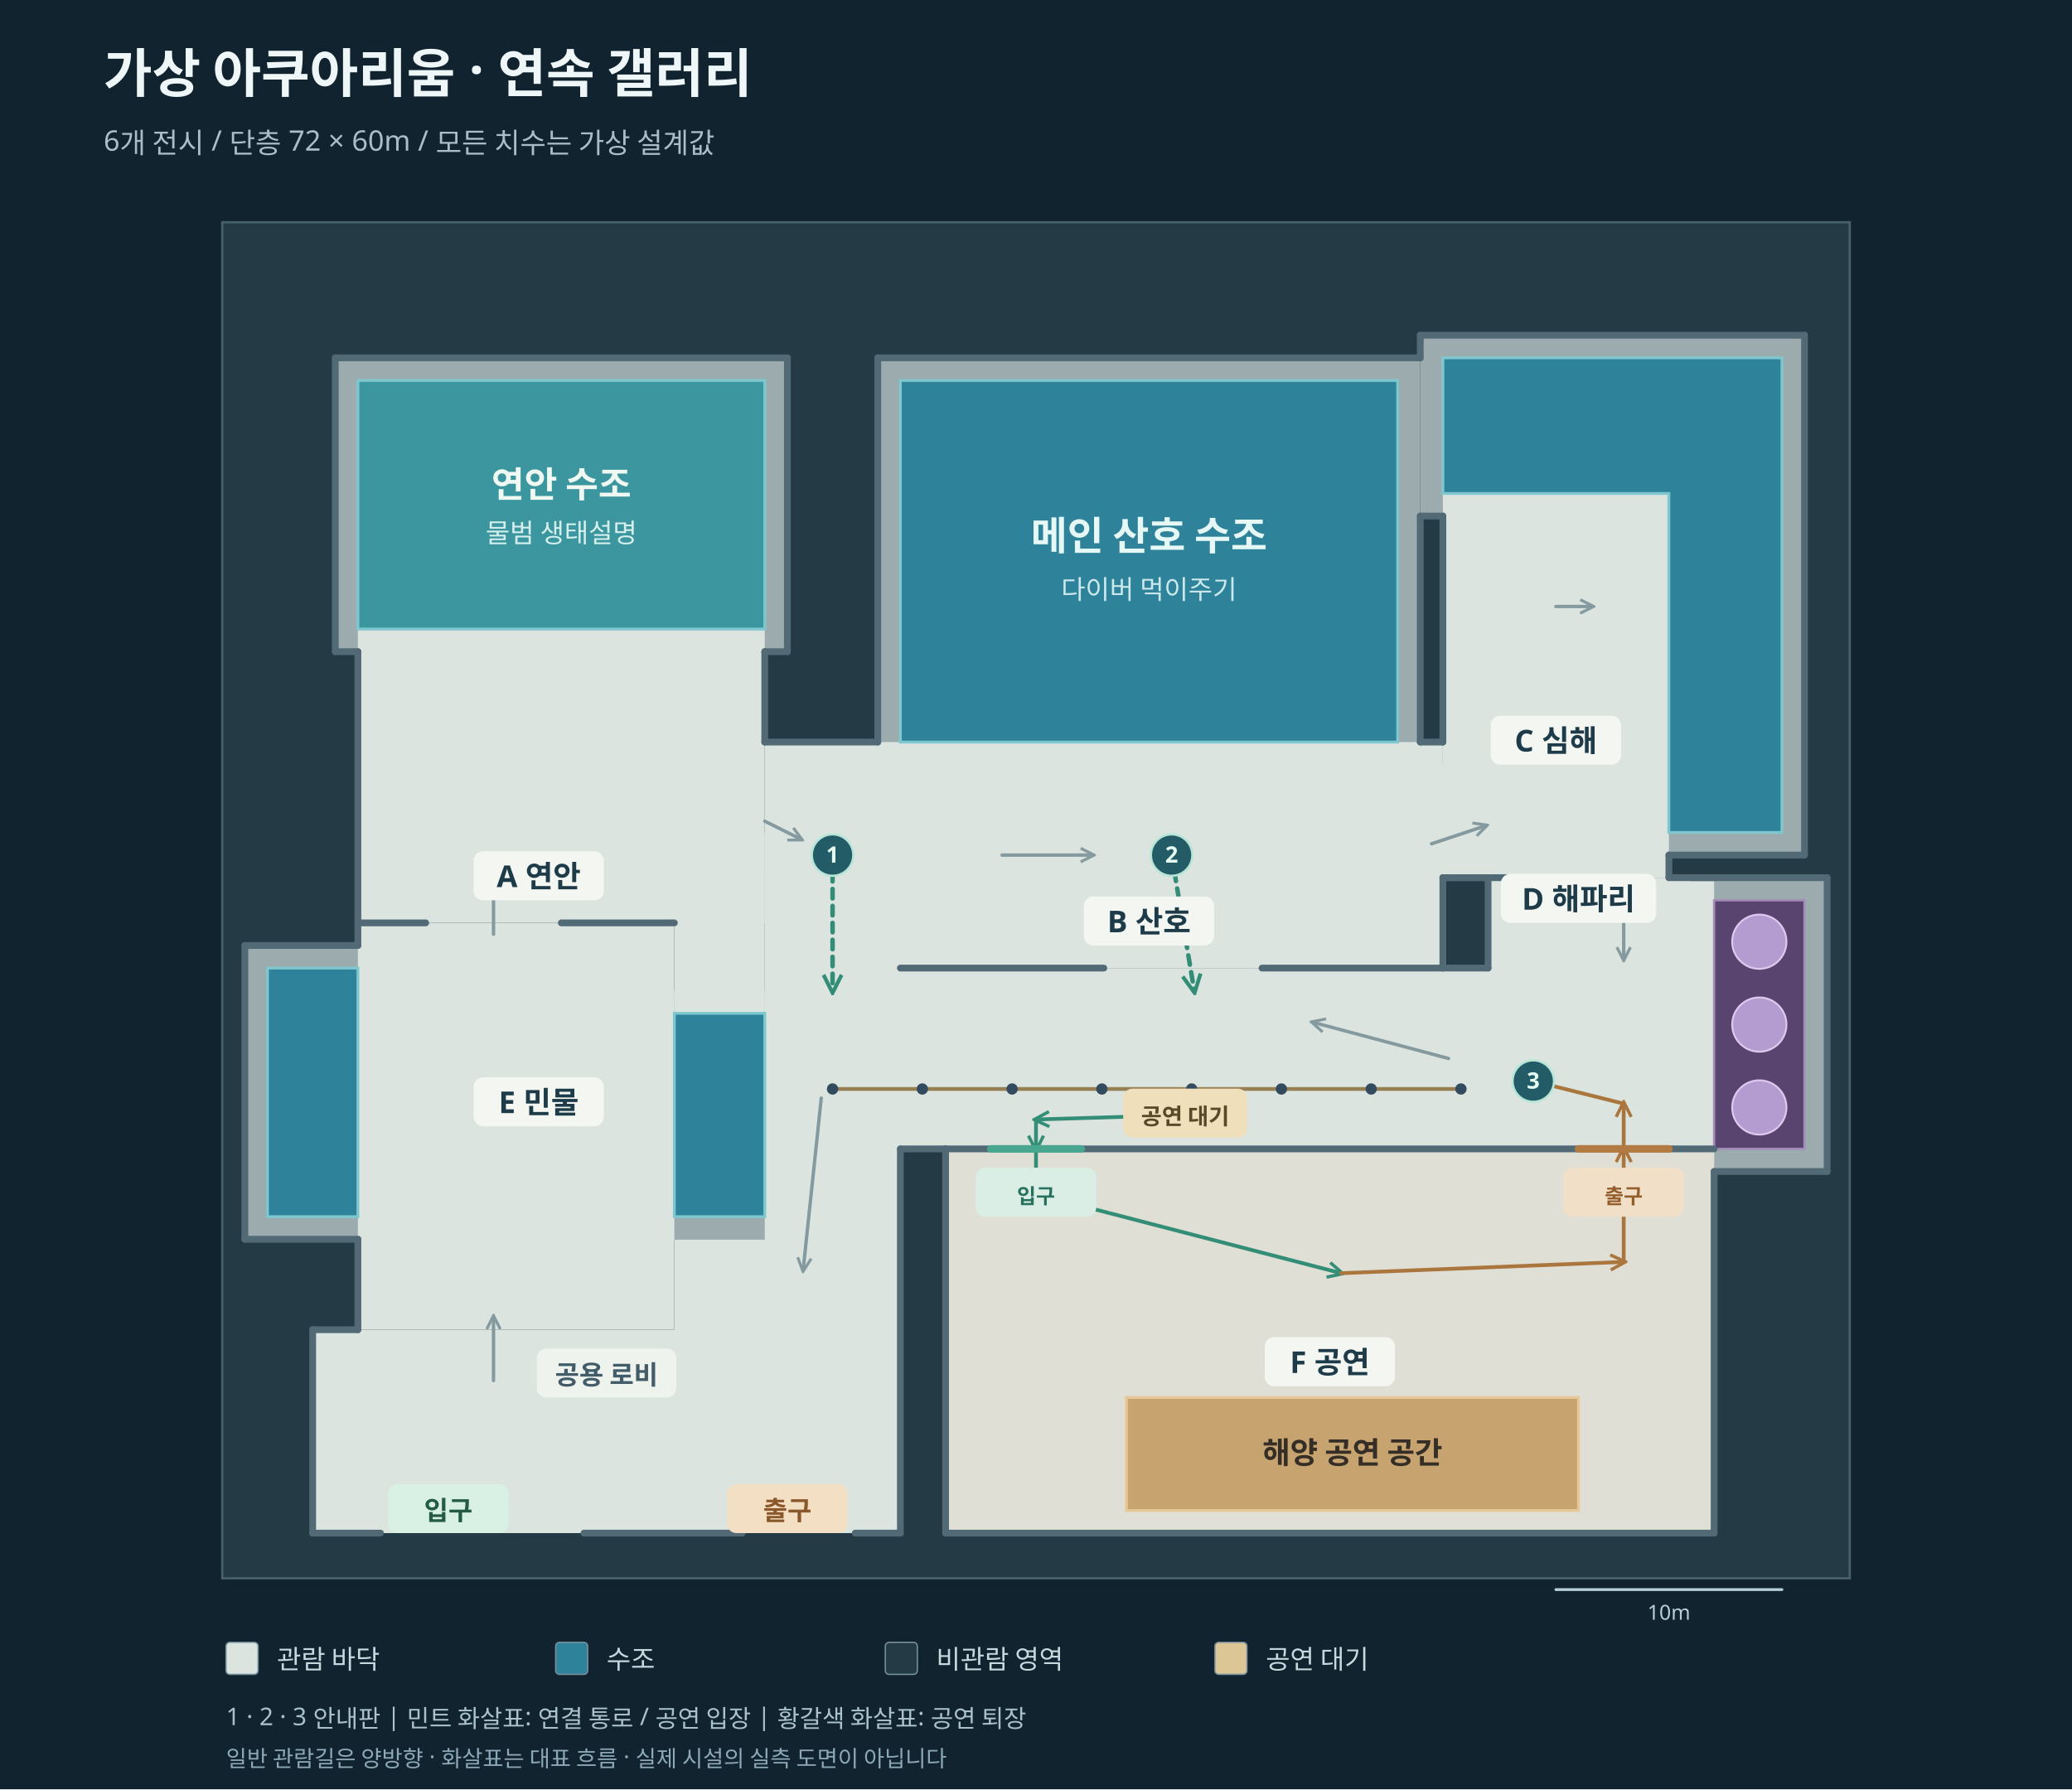
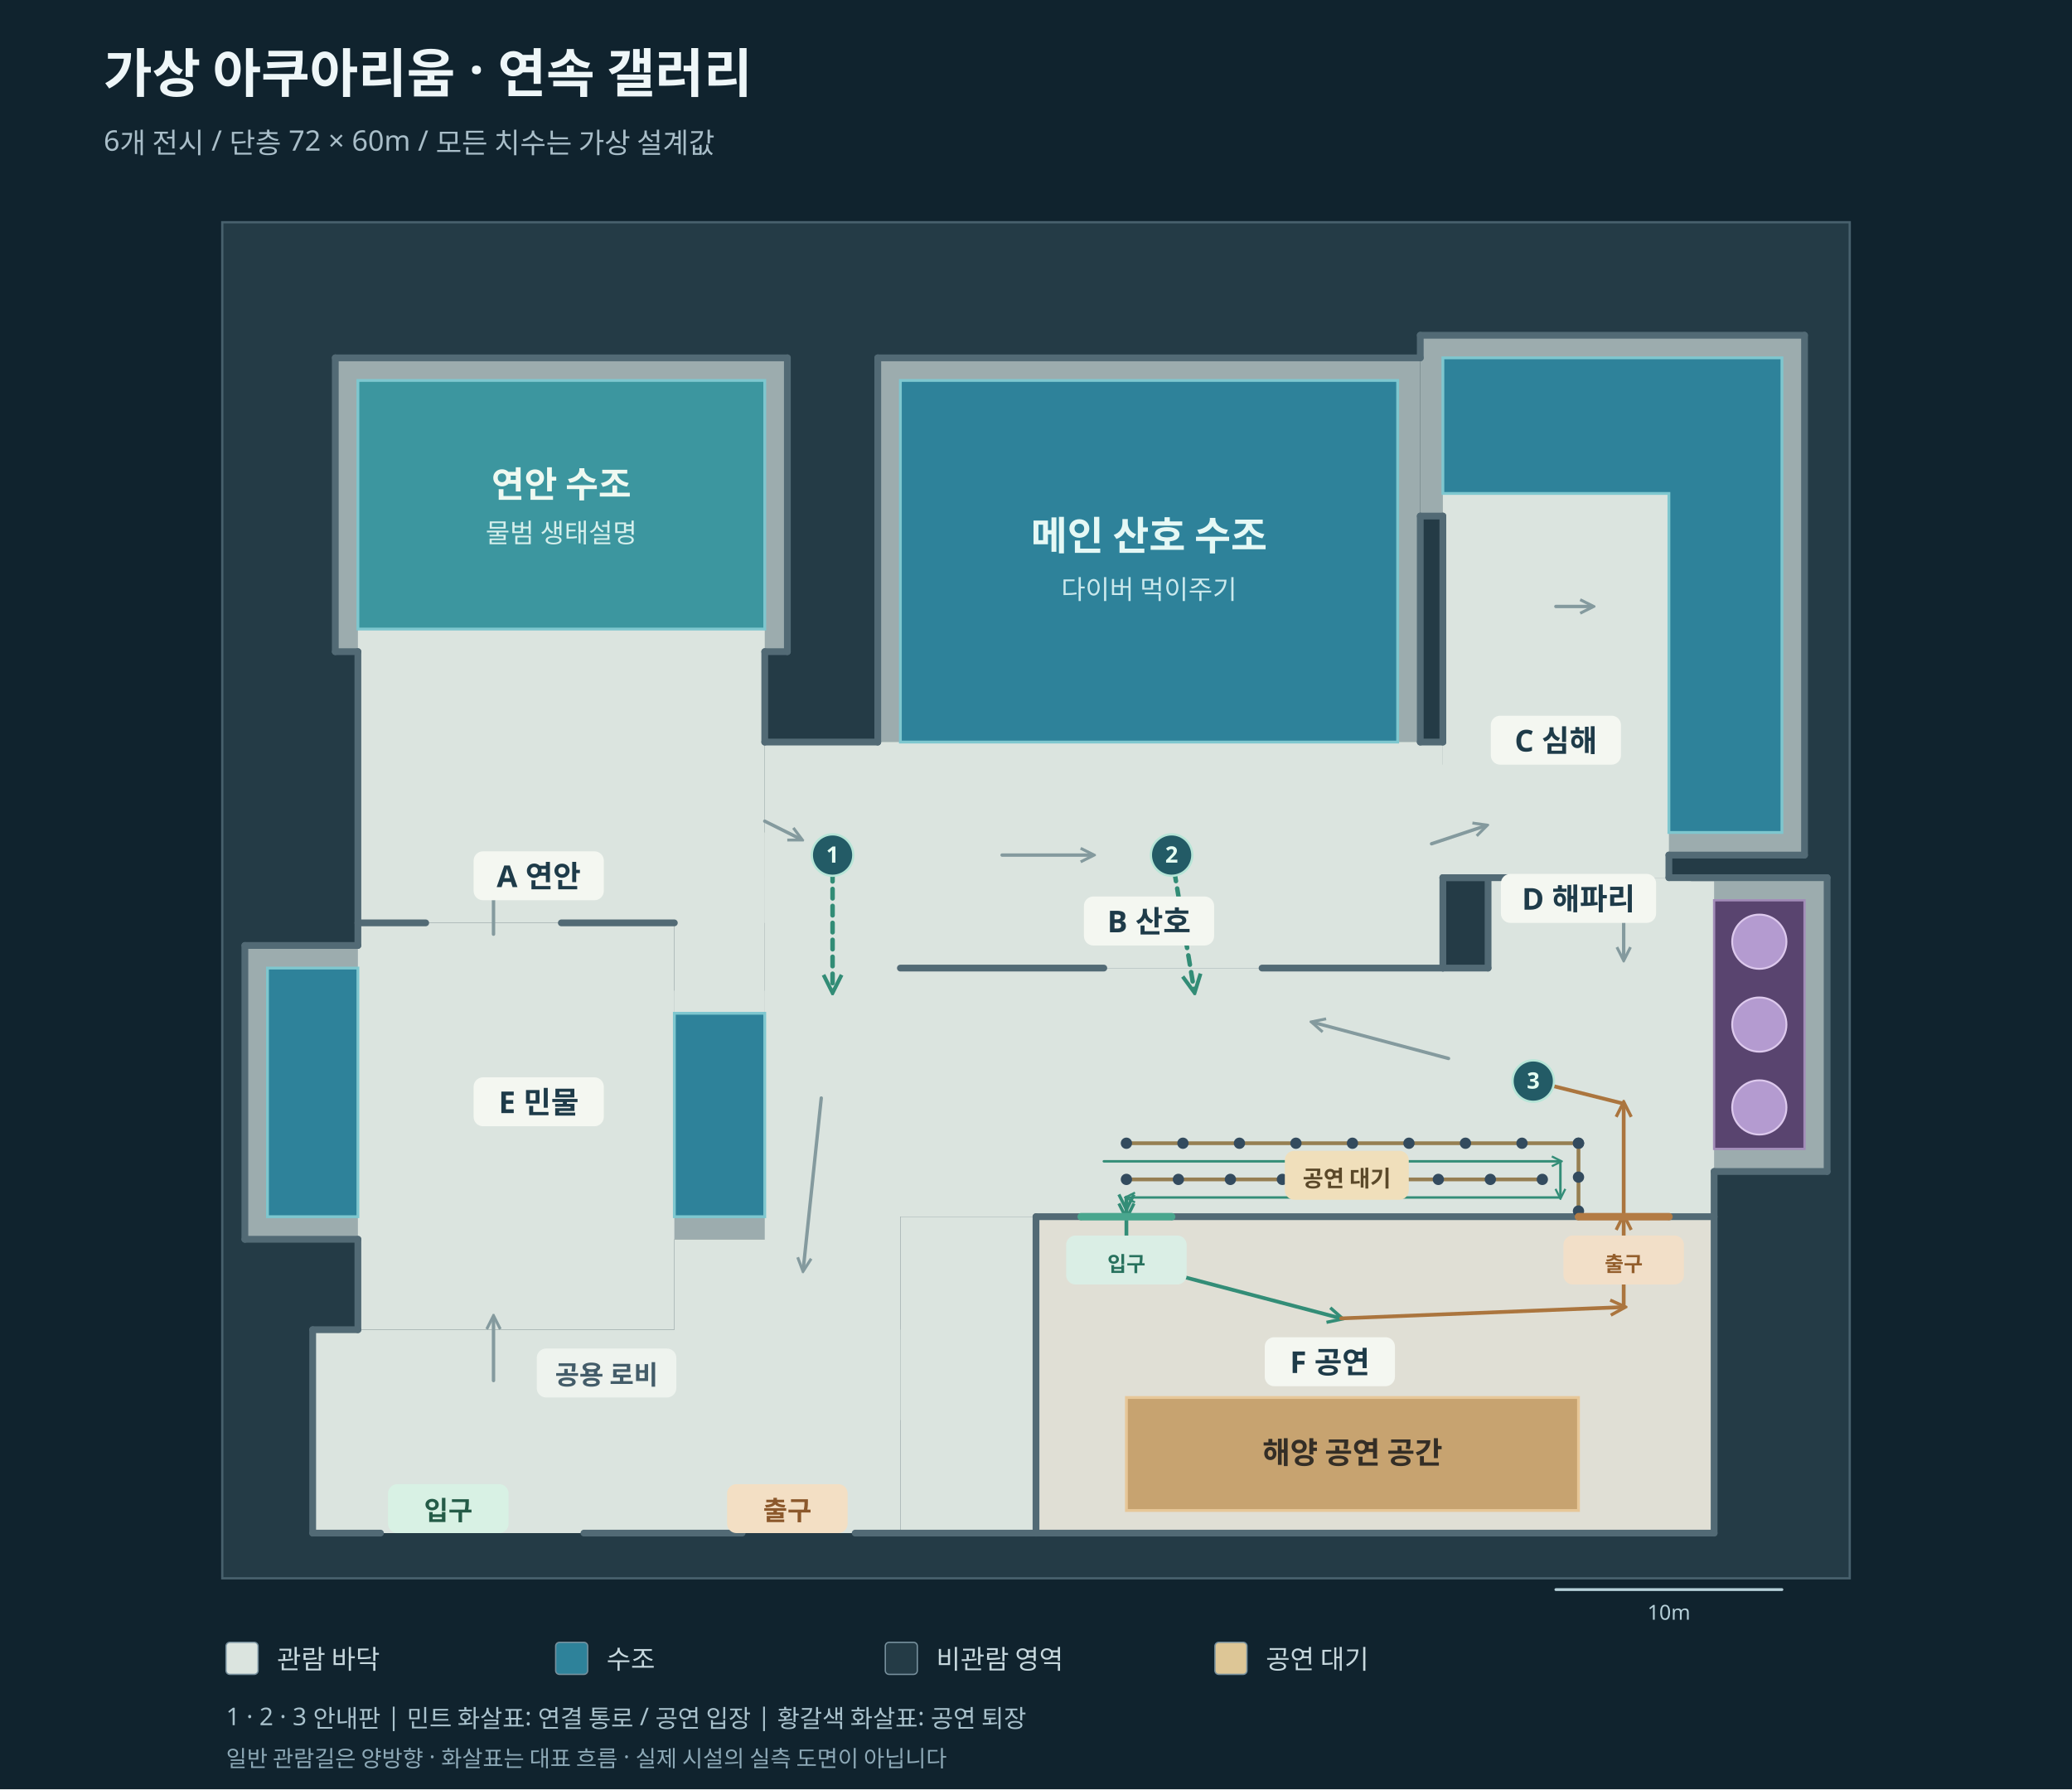
<svg xmlns="http://www.w3.org/2000/svg" width="1100" height="950" viewBox="0 0 1100 950" role="img" aria-labelledby="title desc">
  <defs>
    <marker id="arrow" viewBox="0 0 10 10" refX="8" refY="5" markerWidth="5" markerHeight="5" orient="auto-start-reverse">
      <path d="M1,1 L9,5 L1,9" fill="none" stroke="context-stroke" stroke-width="1.7" />
    </marker>
  </defs>
  <rect width="1100" height="950" fill="#10232e" />
  <g font-family="Malgun Gothic, Noto Sans KR, sans-serif">
    <text x="55" y="49" fill="#eef6f8" font-size="28" font-weight="700" text-anchor="start">가상 아쿠아리움 · 연속 갤러리</text>
    <text x="55" y="80" fill="#a9bec9" font-size="15" font-weight="400" text-anchor="start">6개 전시 / 단층 72 × 60m / 모든 치수는 가상 설계값</text>
    <rect x="118" y="118" width="864" height="720" rx="0" fill="#243b46" stroke="#48616d" stroke-width="1.2" />
    <rect x="178" y="190" width="240" height="156" rx="0" fill="#9cacae" stroke="none" stroke-width="1" />
    <rect x="466" y="190" width="288" height="216" rx="0" fill="#9cacae" stroke="none" stroke-width="1" />
    <rect x="754" y="178" width="204" height="96" rx="0" fill="#9cacae" stroke="none" stroke-width="1" />
    <rect x="874" y="250" width="84" height="204" rx="0" fill="#9cacae" stroke="none" stroke-width="1" />
    <rect x="898" y="466" width="72" height="156" rx="0" fill="#9cacae" stroke="none" stroke-width="1" />
    <rect x="130" y="502" width="72" height="156" rx="0" fill="#9cacae" stroke="none" stroke-width="1" />
    <rect x="346" y="526" width="72" height="132" rx="0" fill="#9cacae" stroke="none" stroke-width="1" />
    <rect x="190" y="334" width="216" height="156" rx="0" fill="#dbe4df" stroke="none" stroke-width="1" />
    <rect x="406" y="394" width="360" height="120" rx="0" fill="#dbe4df" stroke="none" stroke-width="1" />
    <rect x="766" y="262" width="120" height="204" rx="0" fill="#dbe4df" stroke="none" stroke-width="1" />
-     <rect x="790" y="466" width="120" height="156" rx="0" fill="#dbe4df" stroke="none" stroke-width="1" />
+     <rect x="790" y="466" width="120" height="180" rx="0" fill="#dbe4df" stroke="none" stroke-width="1" />
    <rect x="190" y="490" width="168" height="216" rx="0" fill="#dbe4df" stroke="none" stroke-width="1" />
-     <rect x="502" y="610" width="408" height="204" rx="0" fill="#e0dfd5" stroke="none" stroke-width="1" />
+     <rect x="550" y="646" width="360" height="168" rx="0" fill="#e0dfd5" stroke="none" stroke-width="1" />
    <rect x="406" y="466" width="72" height="288" rx="0" fill="#dbe4df" stroke="none" stroke-width="1" />
-     <rect x="406" y="514" width="408" height="96" rx="0" fill="#dbe4df" stroke="none" stroke-width="1" />
+     <rect x="406" y="514" width="408" height="132" rx="0" fill="#dbe4df" stroke="none" stroke-width="1" />
+     <rect x="478" y="646" width="72" height="168" rx="0" fill="#dbe4df" stroke="none" stroke-width="1" />
    <rect x="358" y="442" width="48" height="96" rx="0" fill="#dbe4df" stroke="none" stroke-width="1" />
    <rect x="718" y="406" width="96" height="60" rx="0" fill="#dbe4df" stroke="none" stroke-width="1" />
    <rect x="166" y="706" width="312" height="108" rx="0" fill="#dbe4df" stroke="none" stroke-width="1" />
    <rect x="358" y="658" width="72" height="72" rx="0" fill="#dbe4df" stroke="none" stroke-width="1" />
    <polygon points="190,202 406,202 406,334 190,334" fill="#3c969f" stroke="#7ec7cf" stroke-width="1.5" />
    <text x="298" y="264" fill="#eff9f1" font-size="19" font-weight="600" text-anchor="middle">연안 수조</text>
    <text x="298" y="288" fill="#d5efec" font-size="14" font-weight="400" text-anchor="middle">물범 생태설명</text>
    <polygon points="478,202 742,202 742,394 478,394" fill="#2e829a" stroke="#7ec7cf" stroke-width="1.5" />
    <text x="610" y="292" fill="#e5f8f5" font-size="21" font-weight="700" text-anchor="middle">메인 산호 수조</text>
    <text x="610" y="318" fill="#cbe9ed" font-size="14" font-weight="400" text-anchor="middle">다이버 먹이주기</text>
    <polygon points="766,190 946,190 946,442 886,442 886,262 766,262" fill="#2e829a" stroke="#7ec7cf" stroke-width="1.5" />
    <rect x="910" y="478" width="48" height="132" rx="0" fill="#59446f" stroke="#a28cb8" stroke-width="1.2" />
    <circle cx="934" cy="500" r="14.4" fill="#b49bd0" stroke="#ddc9ed" stroke-width="1" />
    <circle cx="934" cy="544" r="14.4" fill="#b49bd0" stroke="#ddc9ed" stroke-width="1" />
    <circle cx="934" cy="588" r="14.4" fill="#b49bd0" stroke="#ddc9ed" stroke-width="1" />
    <polygon points="142,514 190,514 190,646 142,646" fill="#2e829a" stroke="#7ec7cf" stroke-width="1.5" />
    <polygon points="358,538 406,538 406,646 358,646" fill="#2e829a" stroke="#7ec7cf" stroke-width="1.5" />
    <rect x="598" y="742" width="240" height="60" rx="0" fill="#c7a370" stroke="#e7c798" stroke-width="1.5" />
    <text x="718" y="777" fill="#342e26" font-size="16" font-weight="600" text-anchor="middle">해양 공연 공간</text>
    <line x1="754" y1="178" x2="958" y2="178" stroke="#526a75" stroke-width="3.6" stroke-linecap="round" />
    <line x1="178" y1="190" x2="418" y2="190" stroke="#526a75" stroke-width="3.6" stroke-linecap="round" />
    <line x1="466" y1="190" x2="754" y2="190" stroke="#526a75" stroke-width="3.6" stroke-linecap="round" />
    <line x1="754" y1="274" x2="766" y2="274" stroke="#526a75" stroke-width="3.6" stroke-linecap="round" />
    <line x1="178" y1="346" x2="190" y2="346" stroke="#526a75" stroke-width="3.6" stroke-linecap="round" />
    <line x1="406" y1="346" x2="418" y2="346" stroke="#526a75" stroke-width="3.6" stroke-linecap="round" />
    <line x1="406" y1="394" x2="466" y2="394" stroke="#526a75" stroke-width="3.6" stroke-linecap="round" />
    <line x1="754" y1="394" x2="766" y2="394" stroke="#526a75" stroke-width="3.6" stroke-linecap="round" />
    <line x1="886" y1="454" x2="958" y2="454" stroke="#526a75" stroke-width="3.6" stroke-linecap="round" />
    <line x1="766" y1="466" x2="790" y2="466" stroke="#526a75" stroke-width="3.6" stroke-linecap="round" />
    <line x1="886" y1="466" x2="970" y2="466" stroke="#526a75" stroke-width="3.6" stroke-linecap="round" />
    <line x1="130" y1="502" x2="190" y2="502" stroke="#526a75" stroke-width="3.6" stroke-linecap="round" />
    <line x1="766" y1="514" x2="790" y2="514" stroke="#526a75" stroke-width="3.6" stroke-linecap="round" />
-     <line x1="478" y1="610" x2="502" y2="610" stroke="#526a75" stroke-width="3.6" stroke-linecap="round" />
    <line x1="910" y1="622" x2="970" y2="622" stroke="#526a75" stroke-width="3.6" stroke-linecap="round" />
    <line x1="130" y1="658" x2="190" y2="658" stroke="#526a75" stroke-width="3.6" stroke-linecap="round" />
    <line x1="166" y1="706" x2="190" y2="706" stroke="#526a75" stroke-width="3.6" stroke-linecap="round" />
    <line x1="166" y1="814" x2="202" y2="814" stroke="#526a75" stroke-width="3.6" stroke-linecap="round" />
    <line x1="310" y1="814" x2="394" y2="814" stroke="#526a75" stroke-width="3.6" stroke-linecap="round" />
-     <line x1="454" y1="814" x2="478" y2="814" stroke="#526a75" stroke-width="3.6" stroke-linecap="round" />
-     <line x1="502" y1="814" x2="910" y2="814" stroke="#526a75" stroke-width="3.6" stroke-linecap="round" />
+     <line x1="454" y1="814" x2="910" y2="814" stroke="#526a75" stroke-width="3.6" stroke-linecap="round" />
    <line x1="130" y1="502" x2="130" y2="658" stroke="#526a75" stroke-width="3.6" stroke-linecap="round" />
    <line x1="166" y1="706" x2="166" y2="814" stroke="#526a75" stroke-width="3.6" stroke-linecap="round" />
    <line x1="178" y1="190" x2="178" y2="346" stroke="#526a75" stroke-width="3.6" stroke-linecap="round" />
    <line x1="190" y1="346" x2="190" y2="502" stroke="#526a75" stroke-width="3.6" stroke-linecap="round" />
    <line x1="190" y1="658" x2="190" y2="706" stroke="#526a75" stroke-width="3.6" stroke-linecap="round" />
    <line x1="406" y1="346" x2="406" y2="394" stroke="#526a75" stroke-width="3.6" stroke-linecap="round" />
    <line x1="418" y1="190" x2="418" y2="346" stroke="#526a75" stroke-width="3.6" stroke-linecap="round" />
    <line x1="466" y1="190" x2="466" y2="394" stroke="#526a75" stroke-width="3.6" stroke-linecap="round" />
-     <line x1="478" y1="610" x2="478" y2="814" stroke="#526a75" stroke-width="3.6" stroke-linecap="round" />
-     <line x1="502" y1="610" x2="502" y2="814" stroke="#526a75" stroke-width="3.6" stroke-linecap="round" />
    <line x1="754" y1="178" x2="754" y2="190" stroke="#526a75" stroke-width="3.6" stroke-linecap="round" />
    <line x1="754" y1="274" x2="754" y2="394" stroke="#526a75" stroke-width="3.6" stroke-linecap="round" />
    <line x1="766" y1="274" x2="766" y2="394" stroke="#526a75" stroke-width="3.6" stroke-linecap="round" />
    <line x1="766" y1="466" x2="766" y2="514" stroke="#526a75" stroke-width="3.6" stroke-linecap="round" />
    <line x1="790" y1="466" x2="790" y2="514" stroke="#526a75" stroke-width="3.6" stroke-linecap="round" />
    <line x1="886" y1="454" x2="886" y2="466" stroke="#526a75" stroke-width="3.6" stroke-linecap="round" />
    <line x1="910" y1="622" x2="910" y2="814" stroke="#526a75" stroke-width="3.6" stroke-linecap="round" />
    <line x1="958" y1="178" x2="958" y2="454" stroke="#526a75" stroke-width="3.6" stroke-linecap="round" />
    <line x1="970" y1="466" x2="970" y2="622" stroke="#526a75" stroke-width="3.6" stroke-linecap="round" />
    <line x1="190" y1="490" x2="226" y2="490" stroke="#526a75" stroke-width="3.6" stroke-linecap="round" />
    <line x1="298" y1="490" x2="358" y2="490" stroke="#526a75" stroke-width="3.6" stroke-linecap="round" />
    <line x1="766" y1="466" x2="826" y2="466" stroke="#526a75" stroke-width="3.6" stroke-linecap="round" />
    <line x1="898" y1="466" x2="910" y2="466" stroke="#526a75" stroke-width="3.6" stroke-linecap="round" />
    <line x1="478" y1="514" x2="586" y2="514" stroke="#526a75" stroke-width="3.6" stroke-linecap="round" />
    <line x1="670" y1="514" x2="766" y2="514" stroke="#526a75" stroke-width="3.6" stroke-linecap="round" />
-     <line x1="502" y1="610" x2="526" y2="610" stroke="#526a75" stroke-width="3.6" stroke-linecap="round" />
-     <line x1="574" y1="610" x2="838" y2="610" stroke="#526a75" stroke-width="3.6" stroke-linecap="round" />
-     <line x1="886" y1="610" x2="910" y2="610" stroke="#526a75" stroke-width="3.6" stroke-linecap="round" />
-     <line x1="442" y1="578.2" x2="775.6" y2="578.2" stroke="#967f52" stroke-width="2" stroke-linecap="round" />
-     <circle cx="442" cy="578.2" r="3" fill="#334b5e" />
-     <circle cx="489.657" cy="578.2" r="3" fill="#334b5e" />
-     <circle cx="537.314" cy="578.2" r="3" fill="#334b5e" />
-     <circle cx="584.971" cy="578.2" r="3" fill="#334b5e" />
-     <circle cx="632.629" cy="578.2" r="3" fill="#334b5e" />
-     <circle cx="680.286" cy="578.2" r="3" fill="#334b5e" />
-     <circle cx="727.943" cy="578.2" r="3" fill="#334b5e" />
-     <circle cx="775.6" cy="578.2" r="3" fill="#334b5e" />
+     <line x1="550" y1="646" x2="574" y2="646" stroke="#526a75" stroke-width="3.6" stroke-linecap="round" />
+     <line x1="622" y1="646" x2="838" y2="646" stroke="#526a75" stroke-width="3.6" stroke-linecap="round" />
+     <line x1="886" y1="646" x2="910" y2="646" stroke="#526a75" stroke-width="3.6" stroke-linecap="round" />
+     <line x1="550" y1="646" x2="550" y2="814" stroke="#526a75" stroke-width="3.6" stroke-linecap="round" />
+     <line x1="598" y1="607" x2="838" y2="607" stroke="#967f52" stroke-width="2" stroke-linecap="round" />
+     <circle cx="598" cy="607" r="3" fill="#334b5e" />
+     <circle cx="628" cy="607" r="3" fill="#334b5e" />
+     <circle cx="658" cy="607" r="3" fill="#334b5e" />
+     <circle cx="688" cy="607" r="3" fill="#334b5e" />
+     <circle cx="718" cy="607" r="3" fill="#334b5e" />
+     <circle cx="748" cy="607" r="3" fill="#334b5e" />
+     <circle cx="778" cy="607" r="3" fill="#334b5e" />
+     <circle cx="808" cy="607" r="3" fill="#334b5e" />
+     <circle cx="838" cy="607" r="3" fill="#334b5e" />
+     <line x1="838" y1="607" x2="838" y2="643" stroke="#967f52" stroke-width="2" stroke-linecap="round" />
+     <circle cx="838" cy="607" r="3" fill="#334b5e" />
+     <circle cx="838" cy="625" r="3" fill="#334b5e" />
+     <circle cx="838" cy="643" r="3" fill="#334b5e" />
+     <line x1="598" y1="626.2" x2="818.8" y2="626.2" stroke="#967f52" stroke-width="2" stroke-linecap="round" />
+     <circle cx="598" cy="626.2" r="3" fill="#334b5e" />
+     <circle cx="625.6" cy="626.2" r="3" fill="#334b5e" />
+     <circle cx="653.2" cy="626.2" r="3" fill="#334b5e" />
+     <circle cx="680.8" cy="626.2" r="3" fill="#334b5e" />
+     <circle cx="708.4" cy="626.2" r="3" fill="#334b5e" />
+     <circle cx="736" cy="626.2" r="3" fill="#334b5e" />
+     <circle cx="763.6" cy="626.2" r="3" fill="#334b5e" />
+     <circle cx="791.2" cy="626.2" r="3" fill="#334b5e" />
+     <circle cx="818.8" cy="626.2" r="3" fill="#334b5e" />
    <line x1="262" y1="733" x2="262" y2="699.4" stroke="#849a9e" stroke-width="1.8" stroke-linecap="round" marker-end="url(#arrow)" />
    <line x1="262" y1="496" x2="262" y2="467.2" stroke="#849a9e" stroke-width="1.8" stroke-linecap="round" marker-end="url(#arrow)" />
    <line x1="406" y1="436" x2="425.2" y2="445.6" stroke="#849a9e" stroke-width="1.8" stroke-linecap="round" marker-end="url(#arrow)" />
    <line x1="532" y1="454" x2="580" y2="454" stroke="#849a9e" stroke-width="1.8" stroke-linecap="round" marker-end="url(#arrow)" />
    <line x1="760" y1="448" x2="788.8" y2="438.4" stroke="#849a9e" stroke-width="1.8" stroke-linecap="round" marker-end="url(#arrow)" />
    <line x1="826" y1="322" x2="845.2" y2="322" stroke="#849a9e" stroke-width="1.8" stroke-linecap="round" marker-end="url(#arrow)" />
    <line x1="862" y1="490" x2="862" y2="509.2" stroke="#849a9e" stroke-width="1.8" stroke-linecap="round" marker-end="url(#arrow)" />
    <line x1="769" y1="562" x2="697" y2="542.8" stroke="#849a9e" stroke-width="1.8" stroke-linecap="round" marker-end="url(#arrow)" />
    <line x1="436" y1="583" x2="426.4" y2="674.2" stroke="#849a9e" stroke-width="1.8" stroke-linecap="round" marker-end="url(#arrow)" />
    <line x1="442" y1="454" x2="442" y2="526" stroke="#328c76" stroke-width="2.4" stroke-linecap="round" stroke-dasharray="5 4" marker-end="url(#arrow)" />
    <line x1="622" y1="454" x2="634" y2="526" stroke="#328c76" stroke-width="2.4" stroke-linecap="round" stroke-dasharray="5 4" marker-end="url(#arrow)" />
-     <line x1="629.2" y1="592" x2="550" y2="594.4" stroke="#338d77" stroke-width="2" stroke-linecap="round" marker-end="url(#arrow)" />
-     <line x1="550" y1="594.4" x2="550" y2="610" stroke="#338d77" stroke-width="2" stroke-linecap="round" marker-end="url(#arrow)" />
-     <line x1="550" y1="610" x2="550" y2="634" stroke="#338d77" stroke-width="2" stroke-linecap="round" marker-end="url(#arrow)" />
-     <line x1="550" y1="634" x2="712" y2="676" stroke="#338d77" stroke-width="2" stroke-linecap="round" marker-end="url(#arrow)" />
-     <line x1="712" y1="676" x2="862" y2="670" stroke="#ab753e" stroke-width="2" stroke-linecap="round" marker-end="url(#arrow)" />
-     <line x1="862" y1="670" x2="862" y2="610" stroke="#ab753e" stroke-width="2" stroke-linecap="round" marker-end="url(#arrow)" />
-     <line x1="862" y1="610" x2="862" y2="586" stroke="#ab753e" stroke-width="2" stroke-linecap="round" marker-end="url(#arrow)" />
+     <line x1="598" y1="635.8" x2="598" y2="641.2" stroke="#338d77" stroke-width="2" stroke-linecap="round" marker-end="url(#arrow)" />
+     <line x1="598" y1="641.2" x2="598" y2="646" stroke="#338d77" stroke-width="2" stroke-linecap="round" marker-end="url(#arrow)" />
+     <line x1="598" y1="646" x2="598" y2="670" stroke="#338d77" stroke-width="2" stroke-linecap="round" marker-end="url(#arrow)" />
+     <line x1="598" y1="670" x2="712" y2="700" stroke="#338d77" stroke-width="2" stroke-linecap="round" marker-end="url(#arrow)" />
+     <line x1="712" y1="700" x2="862" y2="694" stroke="#ab753e" stroke-width="2" stroke-linecap="round" marker-end="url(#arrow)" />
+     <line x1="862" y1="694" x2="862" y2="646" stroke="#ab753e" stroke-width="2" stroke-linecap="round" marker-end="url(#arrow)" />
+     <line x1="862" y1="646" x2="862" y2="586" stroke="#ab753e" stroke-width="2" stroke-linecap="round" marker-end="url(#arrow)" />
    <line x1="862" y1="586" x2="814" y2="574" stroke="#ab753e" stroke-width="2" stroke-linecap="round" marker-end="url(#arrow)" />
-     <line x1="526" y1="610" x2="574" y2="610" stroke="#49a68e" stroke-width="4" stroke-linecap="round" />
-     <line x1="838" y1="610" x2="886" y2="610" stroke="#b37b44" stroke-width="4" stroke-linecap="round" />
+     <line x1="574" y1="646" x2="622" y2="646" stroke="#49a68e" stroke-width="4" stroke-linecap="round" />
+     <line x1="838" y1="646" x2="886" y2="646" stroke="#b37b44" stroke-width="4" stroke-linecap="round" />
    <rect x="251.44" y="452" width="69.12" height="26" rx="5" fill="#f4f7f1" />
    <text x="286" y="471" fill="#1e3b49" font-size="16" font-weight="600" text-anchor="middle">A 연안</text>
    <rect x="575.44" y="476" width="69.12" height="26" rx="5" fill="#f4f7f1" />
    <text x="610" y="495" fill="#1e3b49" font-size="16" font-weight="600" text-anchor="middle">B 산호</text>
    <rect x="791.44" y="380" width="69.12" height="26" rx="5" fill="#f4f7f1" />
    <text x="826" y="399" fill="#1e3b49" font-size="16" font-weight="600" text-anchor="middle">C 심해</text>
    <rect x="796.8" y="464" width="82.4" height="26" rx="5" fill="#f4f7f1" />
    <text x="838" y="483" fill="#1e3b49" font-size="16" font-weight="600" text-anchor="middle">D 해파리</text>
    <rect x="251.44" y="572" width="69.12" height="26" rx="5" fill="#f4f7f1" />
    <text x="286" y="591" fill="#1e3b49" font-size="16" font-weight="600" text-anchor="middle">E 민물</text>
    <rect x="671.44" y="710" width="69.12" height="26" rx="5" fill="#f4f7f1" />
    <text x="706" y="729" fill="#1e3b49" font-size="16" font-weight="600" text-anchor="middle">F 공연</text>
-     <rect x="596.3" y="578" width="65.8" height="26" rx="5" fill="#f0dfbb" />
-     <text x="629.2" y="597" fill="#5a4829" font-size="12" font-weight="600" text-anchor="middle">공연 대기</text>
-     <rect x="518" y="620" width="64" height="26" rx="5" fill="#daeee5" />
-     <text x="550" y="639" fill="#27715d" font-size="11" font-weight="600" text-anchor="middle">입구</text>
-     <rect x="830" y="620" width="64" height="26" rx="5" fill="#f2dfc8" />
-     <text x="862" y="639" fill="#935e2c" font-size="11" font-weight="600" text-anchor="middle">출구</text>
+     <line x1="586" y1="616.6" x2="828.4" y2="616.6" stroke="#338d77" stroke-width="1.3" stroke-linecap="round" marker-end="url(#arrow)" />
+     <line x1="828.4" y1="616.6" x2="828.4" y2="635.8" stroke="#338d77" stroke-width="1.3" stroke-linecap="round" marker-end="url(#arrow)" />
+     <line x1="828.4" y1="635.8" x2="598" y2="635.8" stroke="#338d77" stroke-width="1.3" stroke-linecap="round" marker-end="url(#arrow)" />
+     <rect x="682.1" y="611" width="65.8" height="26" rx="5" fill="#f0dfbb" />
+     <text x="715" y="630" fill="#5a4829" font-size="12" font-weight="600" text-anchor="middle">공연 대기</text>
+     <rect x="566" y="656" width="64" height="26" rx="5" fill="#daeee5" />
+     <text x="598" y="675" fill="#27715d" font-size="11" font-weight="600" text-anchor="middle">입구</text>
+     <rect x="830" y="656" width="64" height="26" rx="5" fill="#f2dfc8" />
+     <text x="862" y="675" fill="#935e2c" font-size="11" font-weight="600" text-anchor="middle">출구</text>
    <rect x="284.95" y="716" width="74.1" height="26" rx="5" fill="#eef3ee" />
    <text x="322" y="735" fill="#435c69" font-size="14" font-weight="600" text-anchor="middle">공용 로비</text>
    <circle cx="442" cy="454" r="11" fill="#235b66" stroke="#b7e5d7" stroke-width="1.2" />
    <text x="442" y="458" fill="#e5fff2" font-size="12" font-weight="700" text-anchor="middle">1</text>
    <circle cx="622" cy="454" r="11" fill="#235b66" stroke="#b7e5d7" stroke-width="1.2" />
    <text x="622" y="458" fill="#e5fff2" font-size="12" font-weight="700" text-anchor="middle">2</text>
    <circle cx="814" cy="574" r="11" fill="#235b66" stroke="#b7e5d7" stroke-width="1.2" />
    <text x="814" y="578" fill="#e5fff2" font-size="12" font-weight="700" text-anchor="middle">3</text>
    <rect x="206" y="788" width="64" height="26" rx="5" fill="#d8f1e4" />
    <text x="238" y="807" fill="#245b47" font-size="14" font-weight="600" text-anchor="middle">입구</text>
    <rect x="386" y="788" width="64" height="26" rx="5" fill="#f3dfc4" />
    <text x="418" y="807" fill="#8b582b" font-size="14" font-weight="600" text-anchor="middle">출구</text>
    <rect x="120" y="872" width="17" height="17" rx="2" fill="#dbe4df" stroke="#78919e" stroke-width=".7" />
    <text x="147" y="886" fill="#c7d8de" font-size="14" font-weight="400" text-anchor="start">관람 바닥</text>
    <rect x="295" y="872" width="17" height="17" rx="2" fill="#2e829a" stroke="#78919e" stroke-width=".7" />
    <text x="322" y="886" fill="#c7d8de" font-size="14" font-weight="400" text-anchor="start">수조</text>
    <rect x="470" y="872" width="17" height="17" rx="2" fill="#243b46" stroke="#78919e" stroke-width=".7" />
    <text x="497" y="886" fill="#c7d8de" font-size="14" font-weight="400" text-anchor="start">비관람 영역</text>
    <rect x="645" y="872" width="17" height="17" rx="2" fill="#ddc696" stroke="#78919e" stroke-width=".7" />
    <text x="672" y="886" fill="#c7d8de" font-size="14" font-weight="400" text-anchor="start">공연 대기</text>
    <text x="120" y="916" fill="#a9c2cd" font-size="13" font-weight="400" text-anchor="start">1 · 2 · 3 안내판  |  민트 화살표: 연결 통로 / 공연 입장  |  황갈색 화살표: 공연 퇴장</text>
    <text x="120" y="938" fill="#8da9b7" font-size="12" font-weight="400" text-anchor="start">일반 관람길은 양방향 · 화살표는 대표 흐름 · 실제 시설의 실측 도면이 아닙니다</text>
    <line x1="826" y1="844" x2="946" y2="844" stroke="#b6d0d9" stroke-width="1.5" stroke-linecap="round" />
    <text x="886" y="860" fill="#b6d0d9" font-size="11" font-weight="400" text-anchor="middle">10m</text>
  </g>
</svg>
